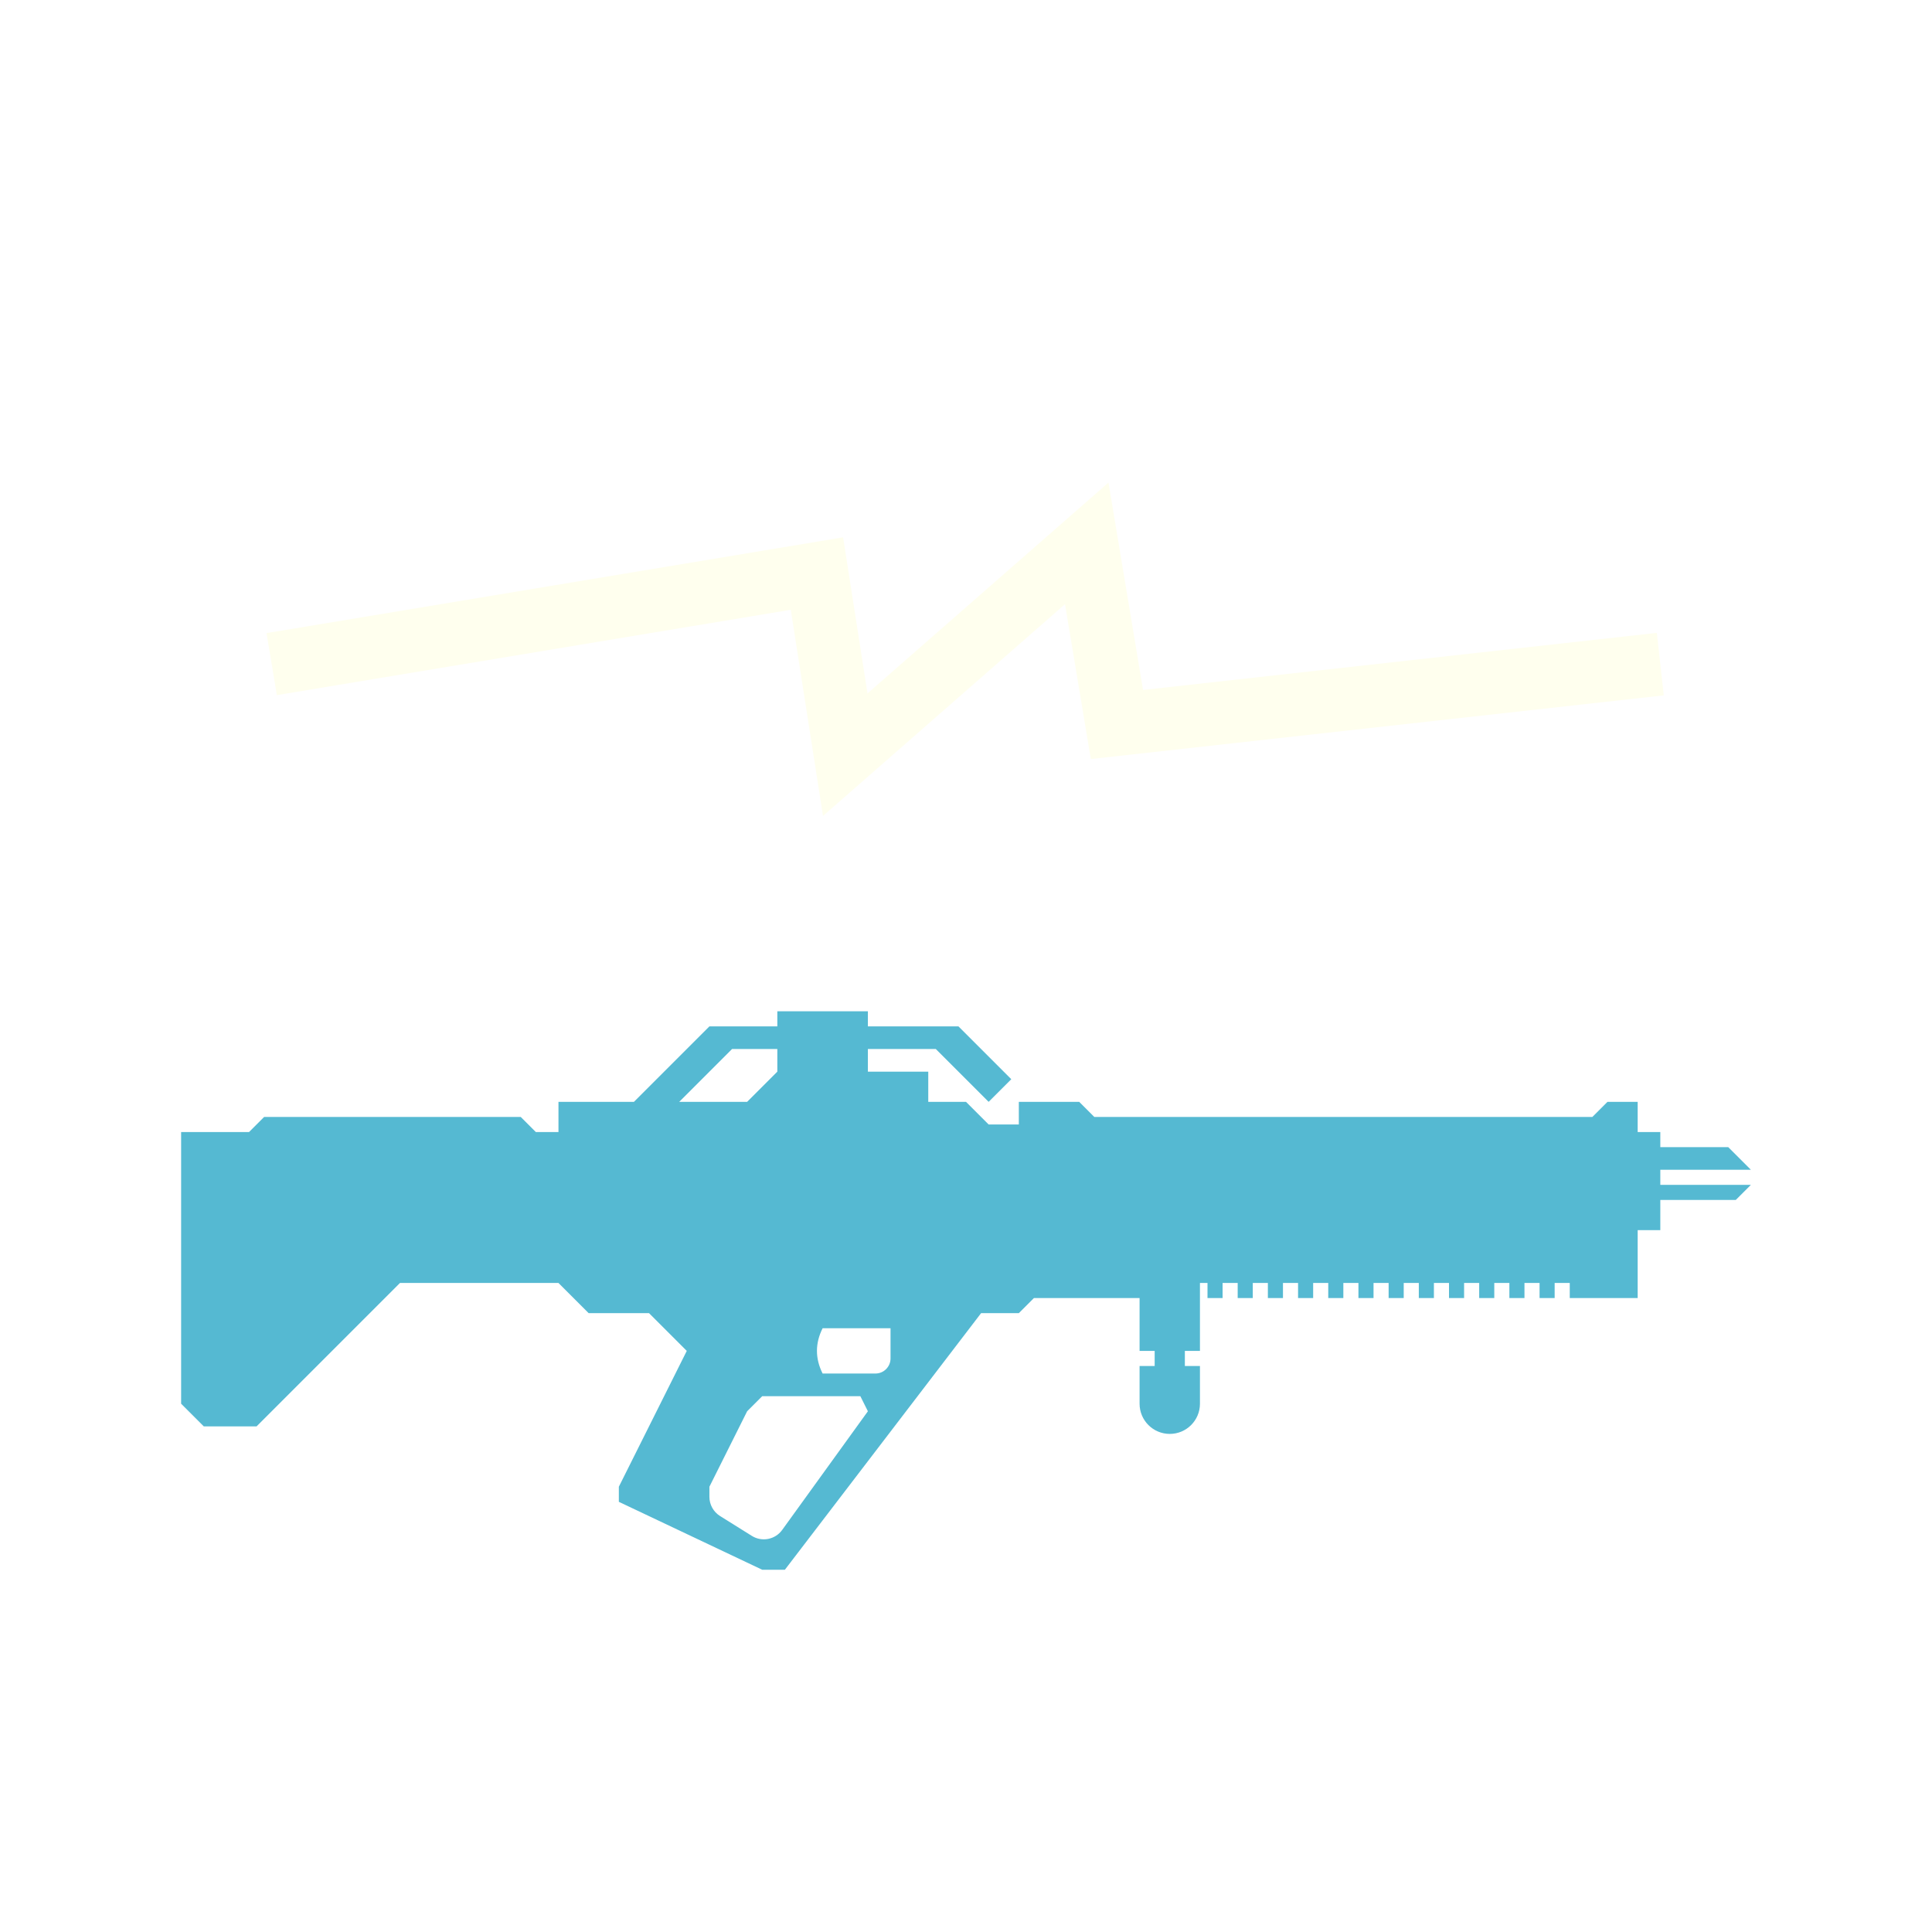
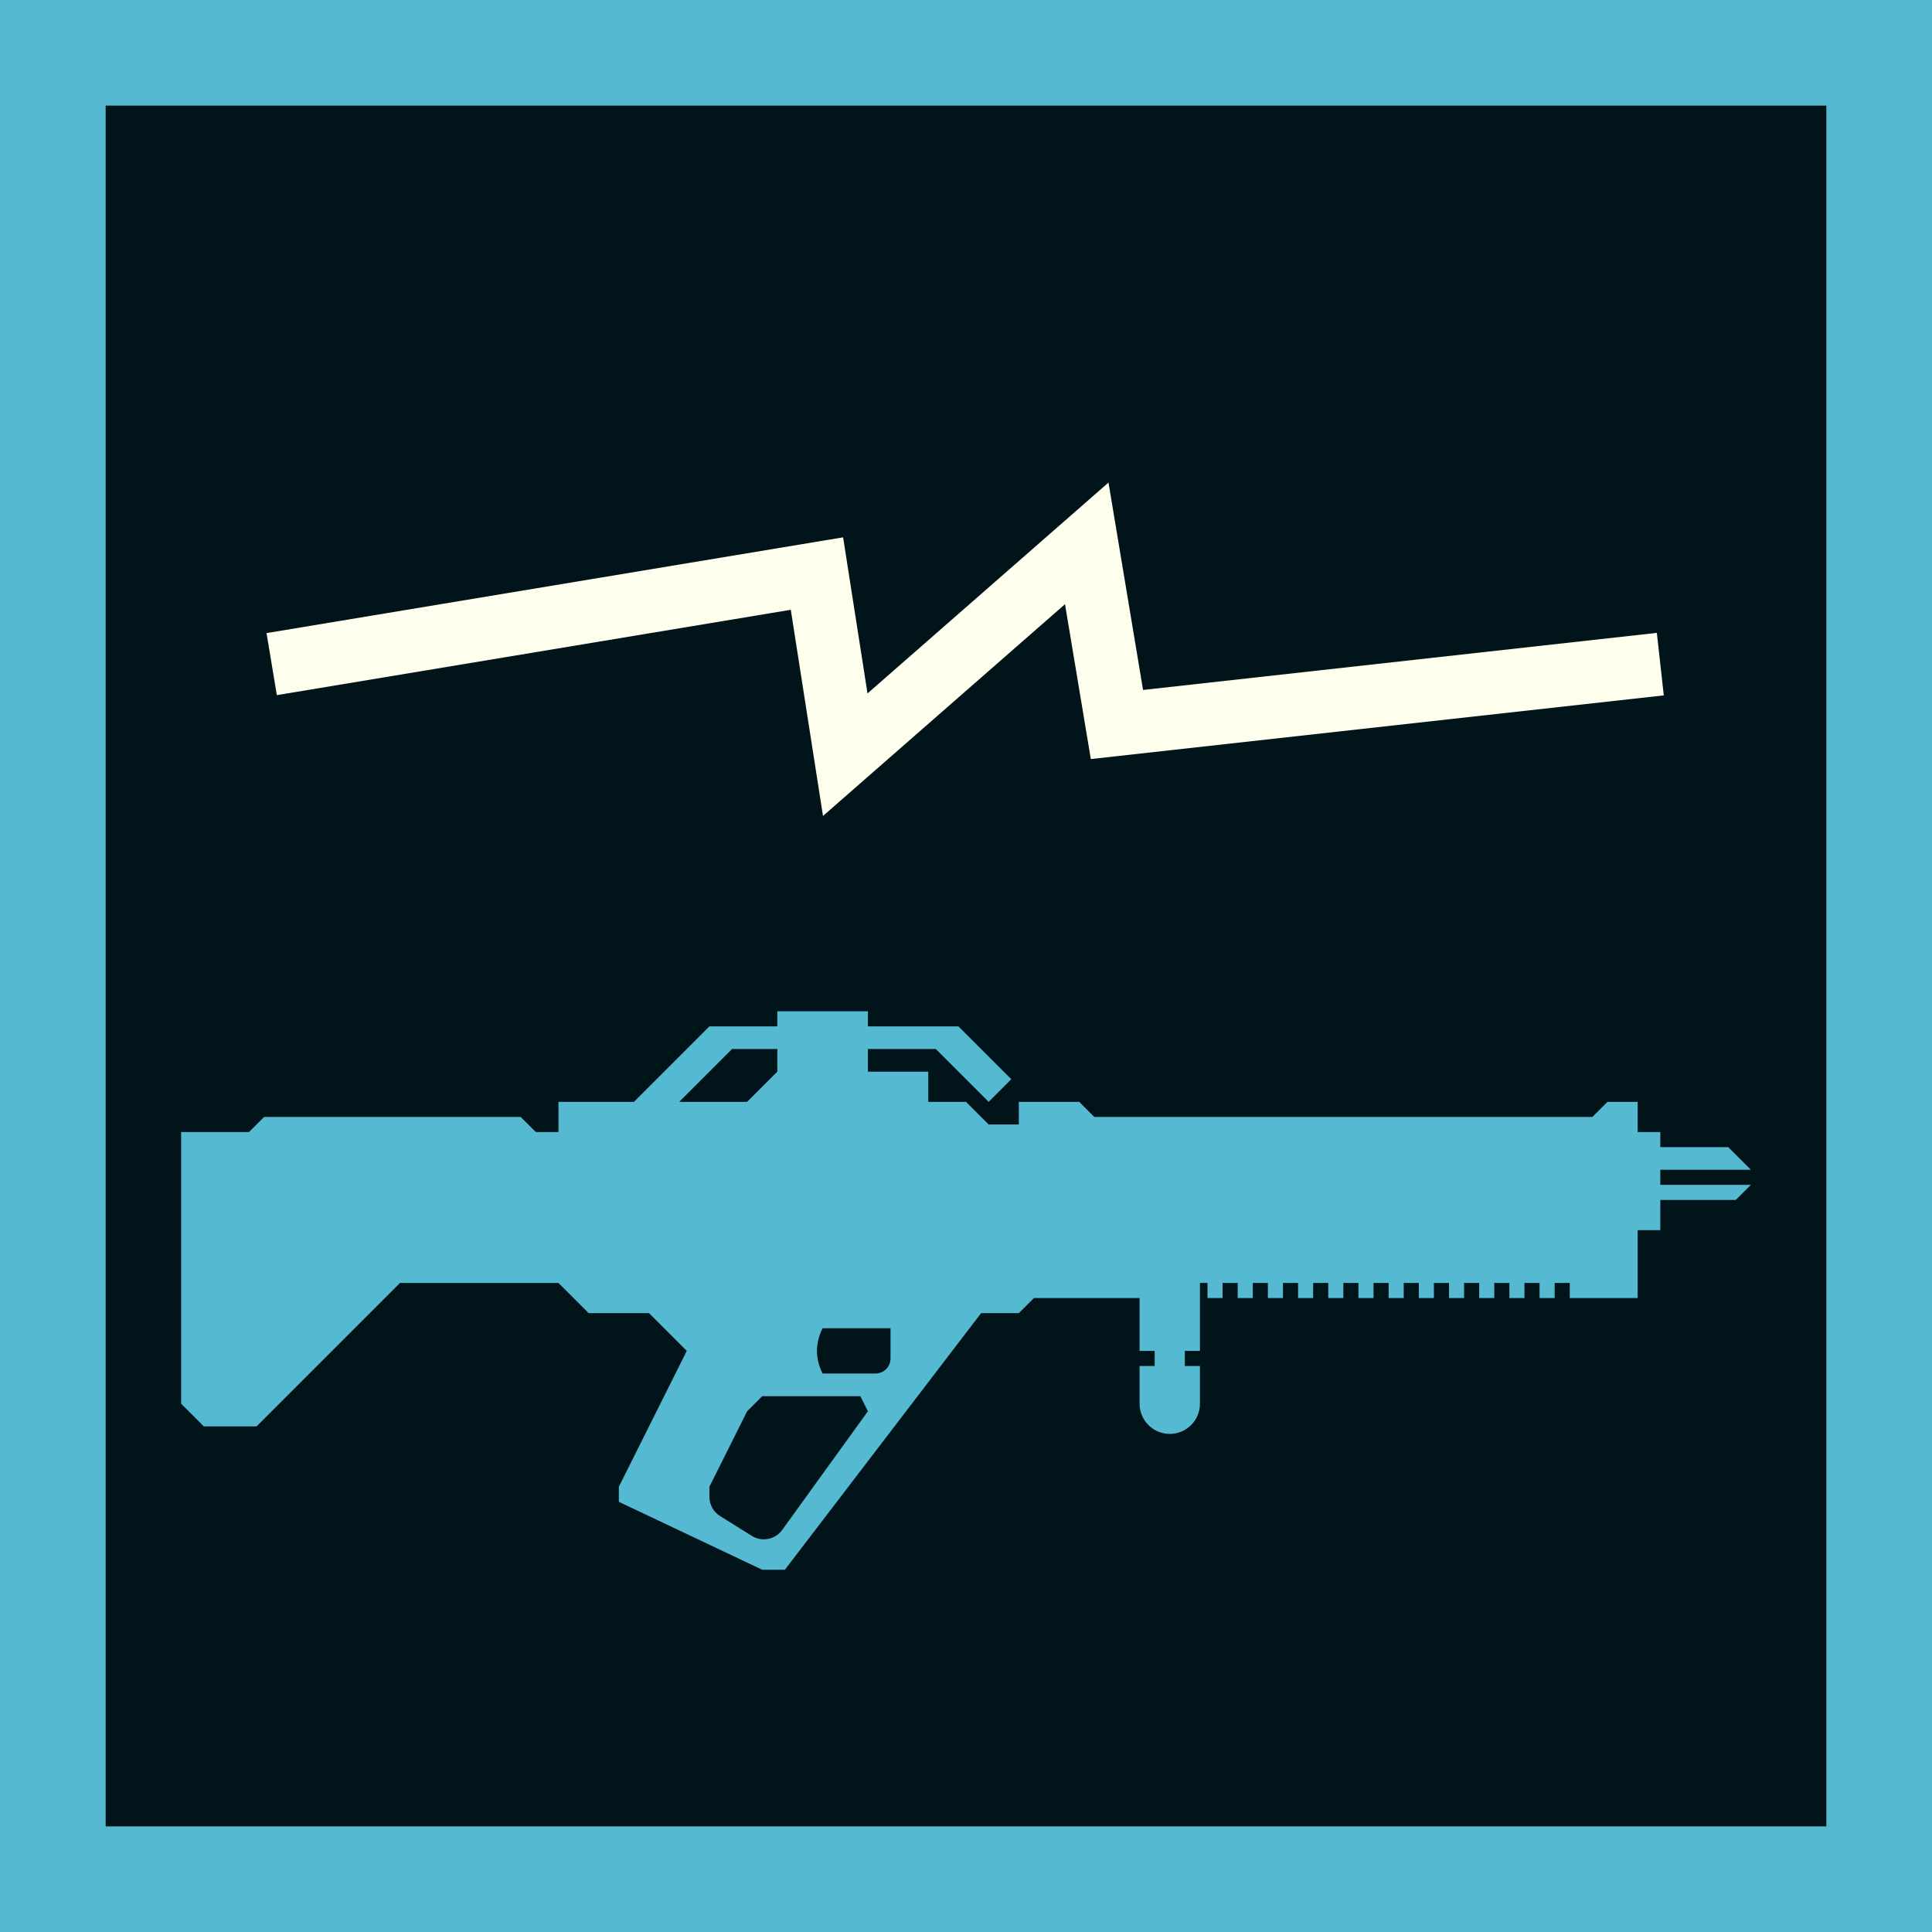
<svg xmlns="http://www.w3.org/2000/svg" viewBox="0 0 256 256" xml:space="preserve" style="fill-rule:evenodd;clip-rule:evenodd;stroke-linejoin:round;stroke-miterlimit:2">
-   <path style="fill:none" d="M276 306h256v256H276z" transform="translate(-276 -306)" />
-   <path d="M436 2744h-1v9h-2v2h2v5a4 4 0 0 1-8 0v-5h2v-2h-2v-7h-14l-2 2h-5l-26 34h-3l-19-9v-2l9-18-5-5h-8l-4-4h-21l-19 19h-7l-3-3v-36h9l2-2h34l2 2h3v-4h10l10-10h9v-2h12v2h12l7 7-3 3-7-7h-9v3h8v4h5l3 3h4v-3h8l2 2h66l2-2h4v4h3v2h9l3 3h-12v2h12l-2 2h-10v4h-3v9h-9v-2h-2v2h-2v-2h-2v2h-2v-2h-2v2h-2v-2h-2v2h-2v-2h-2v2h-2v-2h-2v2h-2v-2h-2v2h-2v-2h-2v2h-2v-2h-2v2h-2v-2h-2v2h-2v-2h-2v2h-2v-2h-2v2h-2zm-51 6q-1.5 3 0 6h7a2 2 0 0 0 2-2v-4zm5 9h-13l-2 2-5 10v1.337a3 3 0 0 0 1.41 2.544l4.211 2.632a3 3 0 0 0 4.022-.788L391 2761zm-15-39 4-4v-3h-6l-7 7z" style="fill:#55b9d2" transform="translate(-276 -306) translate(0 -2268)" />
-   <path d="m312.683 2666.11-1.366-8.22 76.4-12.69 3.232 20.683 31.932-27.941 4.58 27.481 68.079-7.564.92 8.282-75.921 8.436-3.42-20.519-32.068 28.059-4.268-27.317z" style="fill:#ffe" transform="translate(-276 -306) translate(0 -2268)" />
+   <g transform="translate(-276 -306)">
+     <path style="fill:none" d="M276 306h256v256H276z" />
+     <clipPath id="a">
+       <path d="M276 306h256v256H276z" />
+     </clipPath>
+     <g clip-path="url(#a)">
+       <path style="fill:#011419" transform="translate(0 306)" d="M276 0h256v256H276z" />
+       <path d="M436 2744h-1v9h-2v2h2v5a4 4 0 0 1-8 0v-5h2v-2h-2v-7h-14l-2 2h-5l-26 34h-3l-19-9v-2l9-18-5-5h-8l-4-4h-21l-19 19h-7l-3-3v-36h9l2-2h34l2 2h3v-4h10l10-10h9v-2h12v2h12l7 7-3 3-7-7h-9v3h8v4h5l3 3h4v-3h8l2 2h66l2-2h4v4h3v2h9l3 3h-12v2h12l-2 2h-10v4h-3v9h-9v-2h-2v2h-2v-2h-2v2h-2v-2h-2v2h-2v-2h-2v2h-2v-2h-2v2h-2v-2h-2v2h-2v-2h-2v2h-2v-2h-2v2h-2v-2h-2v2h-2v-2h-2v2h-2v-2h-2v2h-2v-2h-2v2h-2zm-51 6q-1.5 3 0 6h7a2 2 0 0 0 2-2v-4zm5 9h-13l-2 2-5 10v1.337a3 3 0 0 0 1.41 2.544l4.211 2.632a3 3 0 0 0 4.022-.788L391 2761zm-15-39 4-4v-3h-6l-7 7z" style="fill:#55b9d2" transform="translate(0 -2268)" />
+       <path d="m312.683 2666.11-1.366-8.22 76.4-12.69 3.232 20.683 31.932-27.941 4.58 27.481 68.079-7.564.92 8.282-75.921 8.436-3.42-20.519-32.068 28.059-4.268-27.317z" style="fill:#ffe" transform="translate(0 -2268)" />
+       <path d="M276 15V0h256v15zM518 .82H290v13.36h228z" style="fill:#55b9d2" transform="matrix(1 0 0 17.06667 0 306)" />
+     </g>
+   </g>
</svg>
